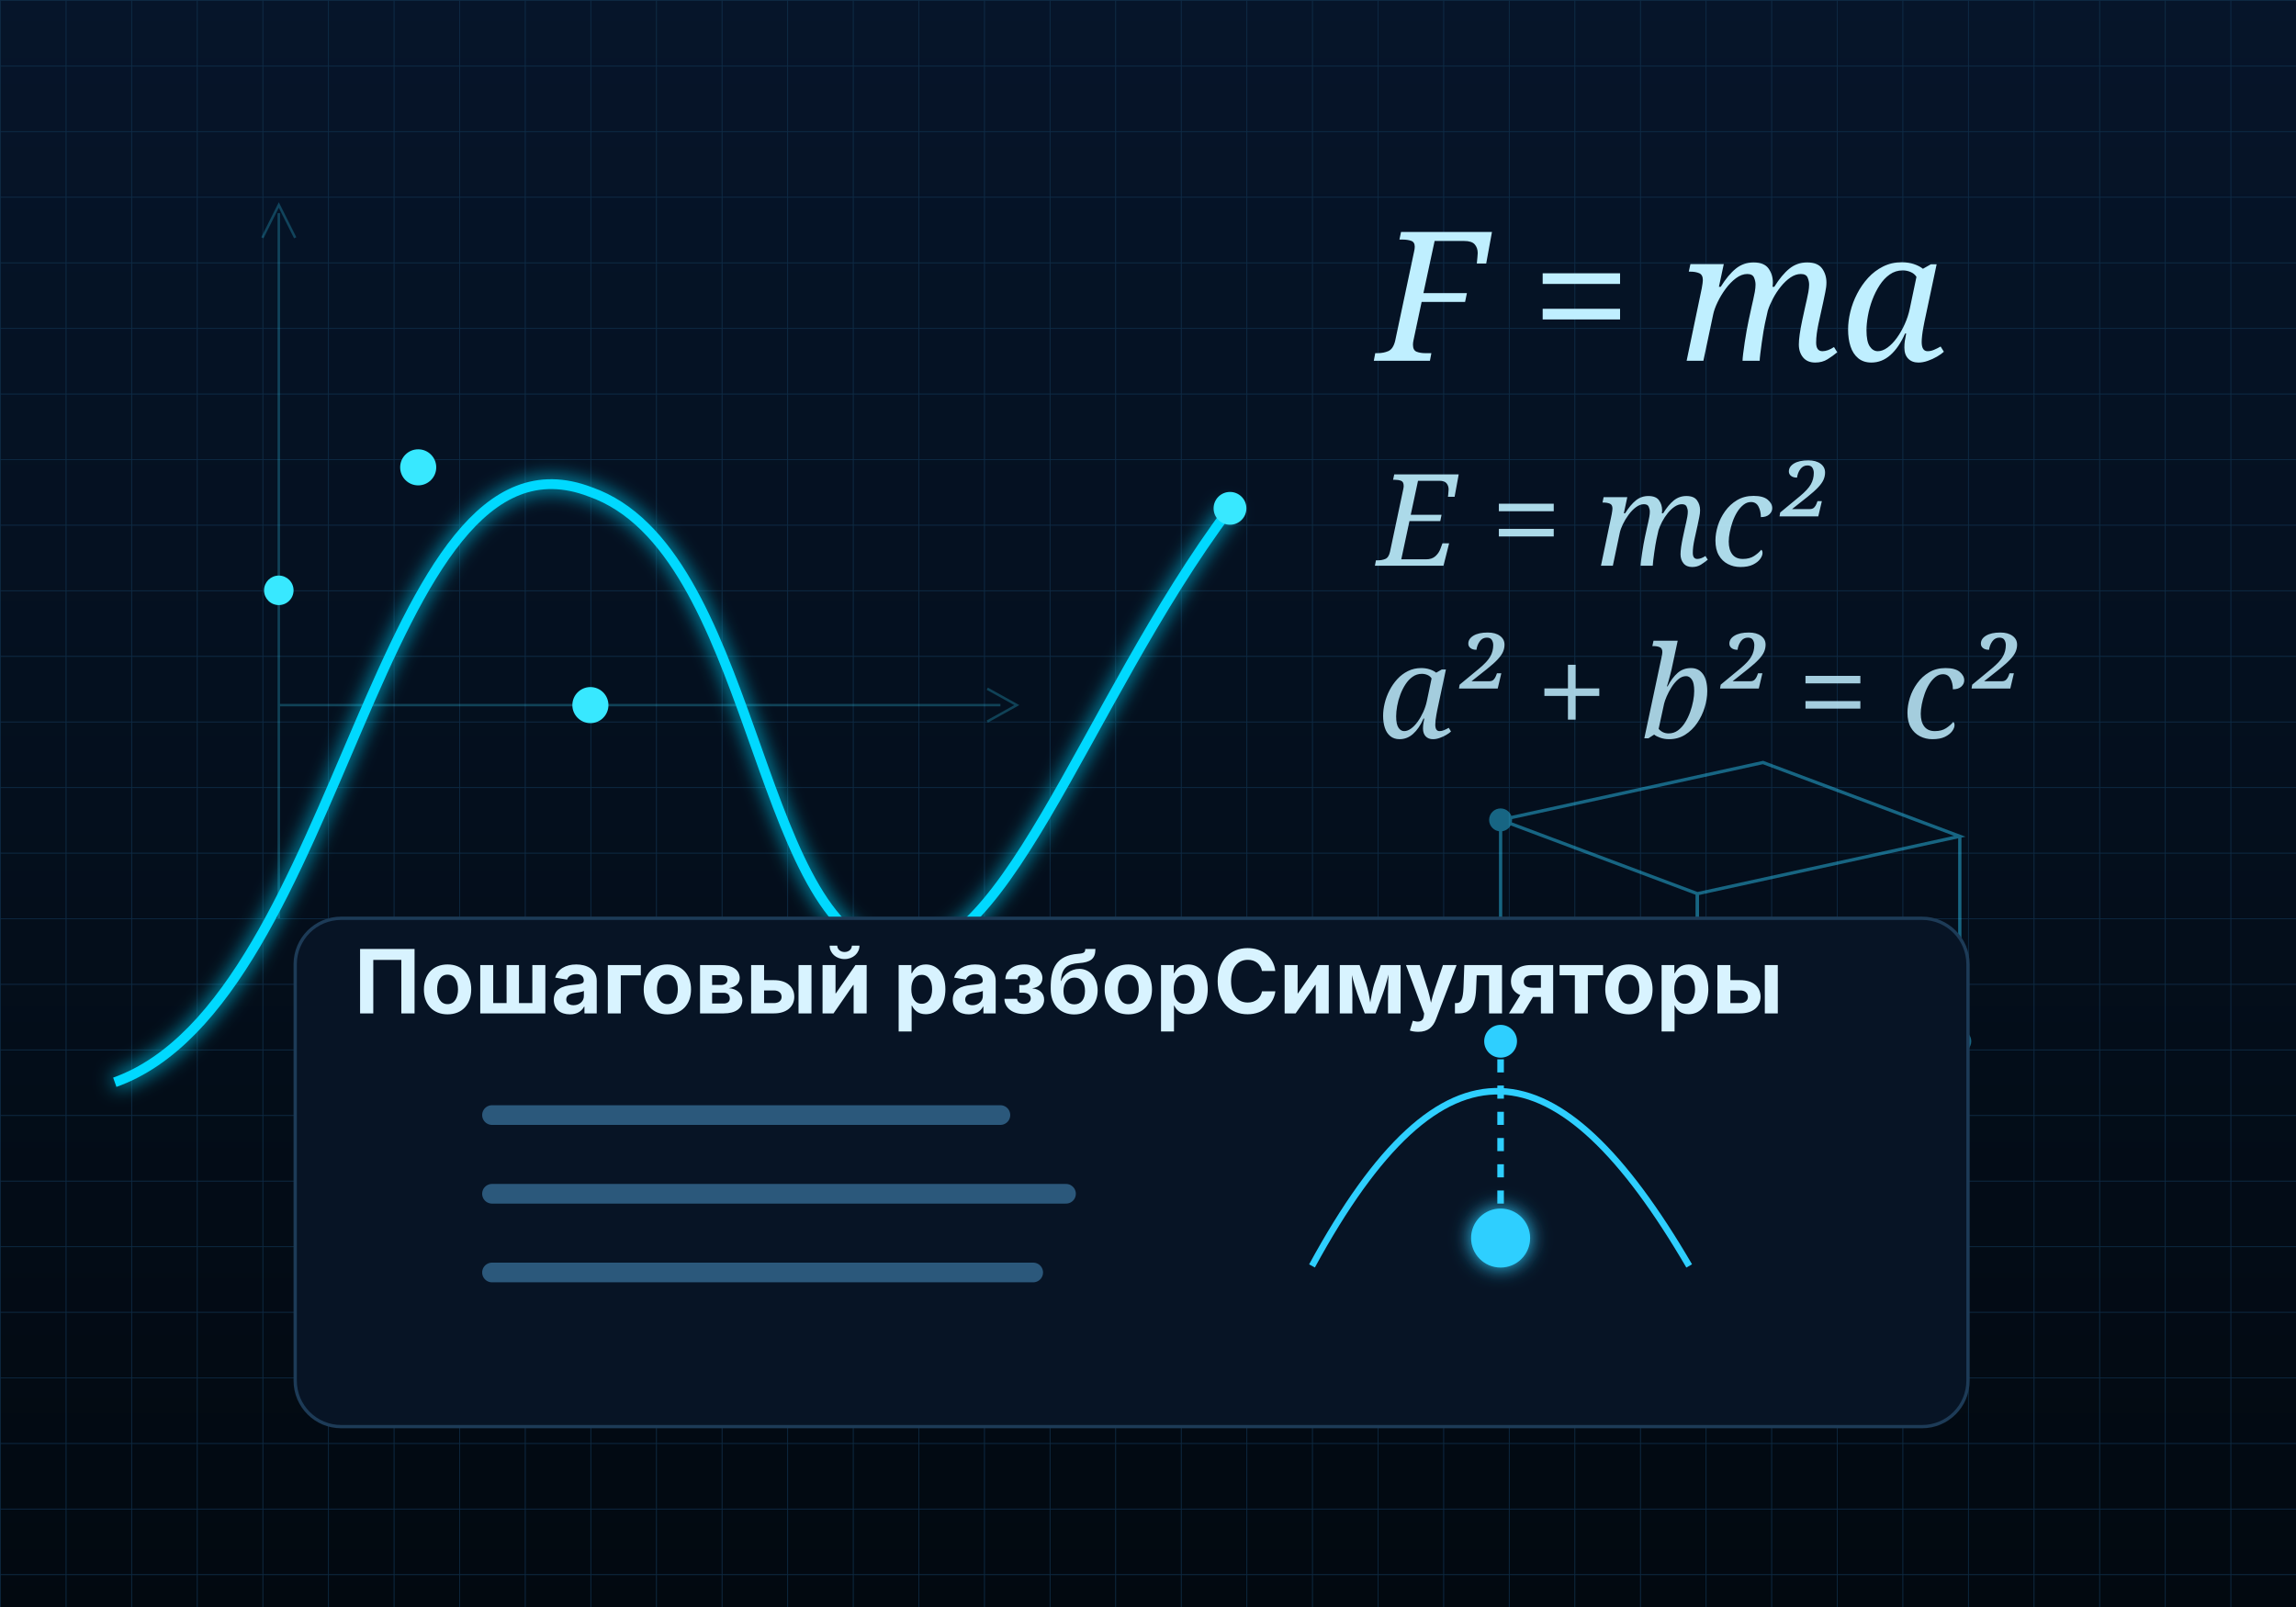
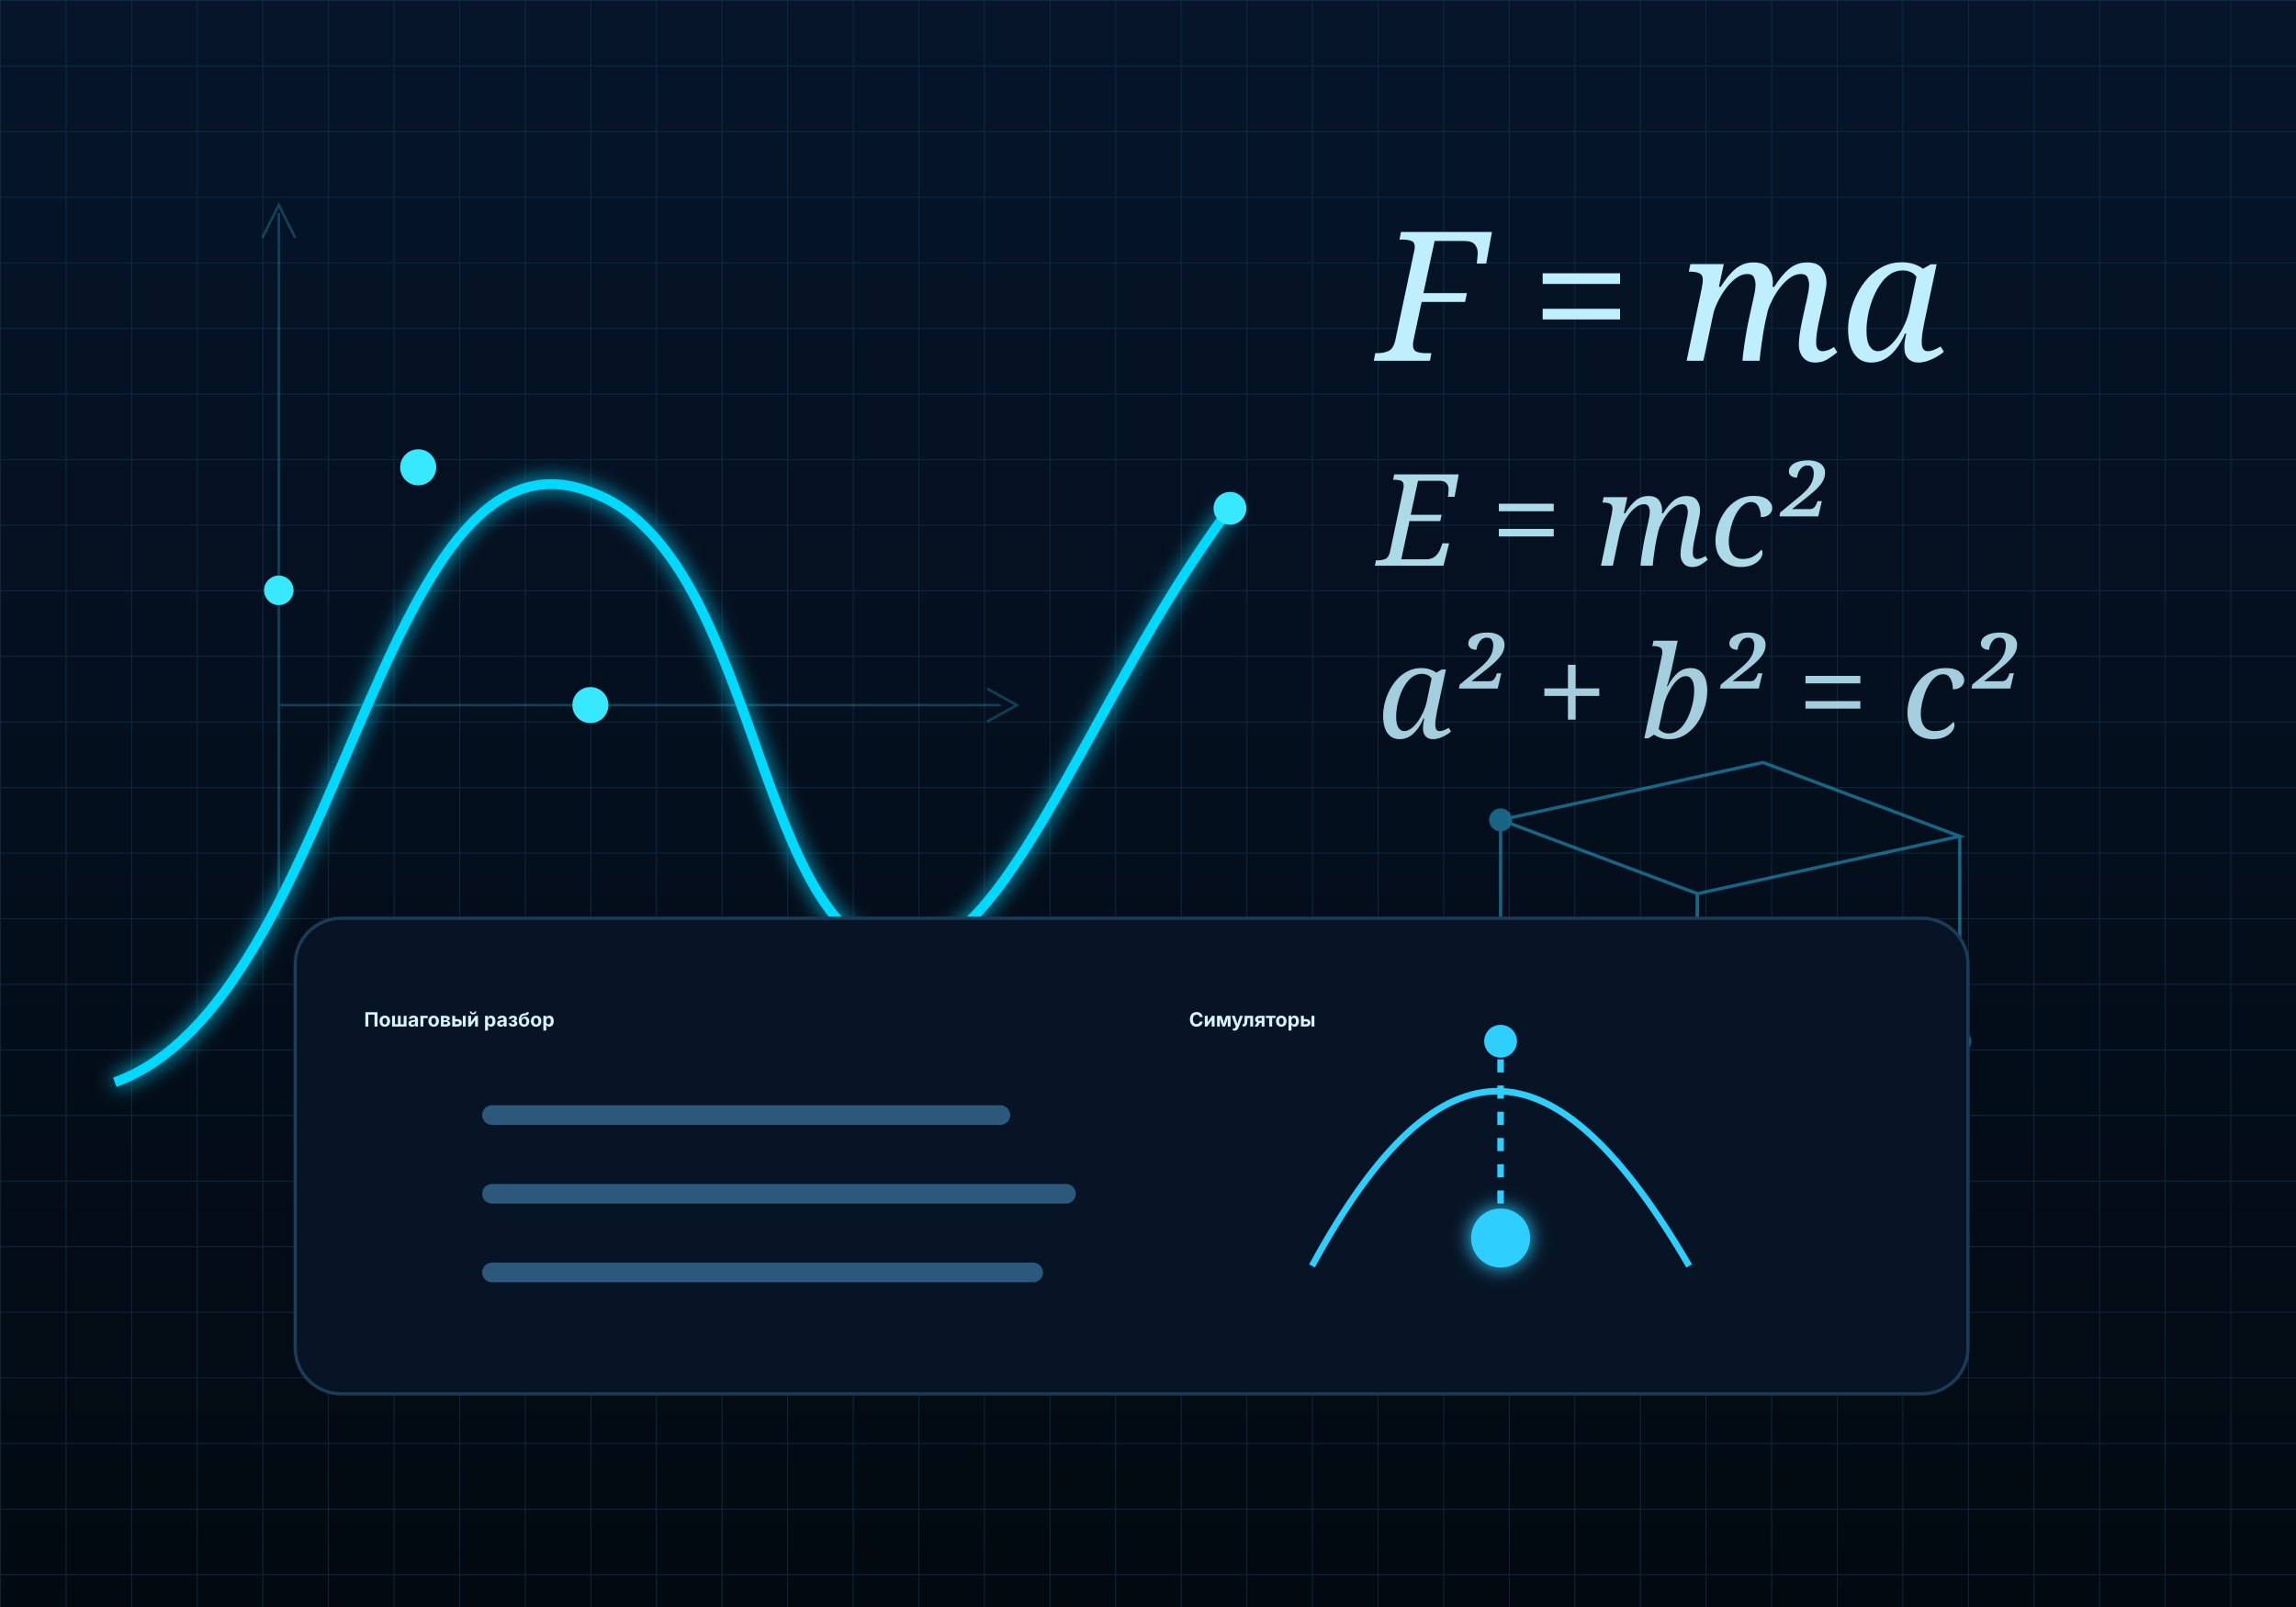
<svg xmlns="http://www.w3.org/2000/svg" width="1400" height="980" viewBox="0 0 1400 980" fill="none">
  <defs>
    <linearGradient id="bg" x1="0" y1="0" x2="0" y2="1">
      <stop offset="0" stop-color="#06152a" />
      <stop offset="1" stop-color="#020910" />
    </linearGradient>
    <filter id="glow" x="-50%" y="-50%" width="200%" height="200%">
      <feGaussianBlur stdDeviation="6" result="blur" />
      <feMerge>
        <feMergeNode in="blur" />
        <feMergeNode in="SourceGraphic" />
      </feMerge>
    </filter>
    <pattern id="grid" width="40" height="40" patternUnits="userSpaceOnUse">
      <path d="M 40 0 L 0 0 0 40" stroke="#10304c" stroke-width="1" />
    </pattern>
  </defs>
  <rect width="1400" height="980" fill="url(#bg)" />
  <rect width="1400" height="980" fill="url(#grid)" opacity="0.8" />
  <g opacity="0.25" stroke="#32d8ff" stroke-width="1.5">
    <line x1="170" y1="130" x2="170" y2="560" />
    <line x1="170" y1="430" x2="610" y2="430" />
    <path d="M602 420L620 430L602 440" />
    <path d="M160 145L170 125L180 145" />
  </g>
  <path d="M70 660 C210 610,230 250,360 300 C460 335,460 560,540 580 C610 600,660 430,750 310" stroke="#00d9ff" stroke-width="6" fill="none" filter="url(#glow)" />
  <circle cx="170" cy="360" r="9" fill="#38e8ff" />
  <circle cx="255" cy="285" r="11" fill="#38e8ff" />
  <circle cx="360" cy="430" r="11" fill="#38e8ff" />
  <circle cx="750" cy="310" r="10" fill="#38e8ff" />
  <g fill="#bfefff" font-family="Georgia, serif" font-style="italic">
    <text x="840" y="220" font-size="110">F = ma</text>
    <text x="840" y="345" font-size="78" opacity="0.9">E = mc²</text>
    <text x="840" y="450" font-size="78" opacity="0.85">a² + b² = c²</text>
  </g>
  <g transform="translate(915 500)" stroke="#2ecfff" stroke-width="2" opacity="0.45">
    <path d="M0 0 L160 -35 L280 10 L120 45 Z" />
    <path d="M0 0 L0 130 L120 170 L120 45" />
    <path d="M120 45 L120 170 L280 135 L280 10" />
    <circle cx="0" cy="0" r="6" fill="#2ecfff" />
    <circle cx="120" cy="85" r="7" fill="#2ecfff" />
    <circle cx="280" cy="135" r="6" fill="#2ecfff" />
  </g>
  <g transform="translate(180 560)">
-     <rect x="0" y="0" width="1020" height="310" rx="28" fill="#071425" stroke="#1d3b57" stroke-width="2" />
-     <text x="36" y="58" fill="#d8f3ff" font-size="54" font-family="Inter, Arial" font-weight="700">Пошаговый разбор</text>
-     <text x="560" y="58" fill="#d8f3ff" font-size="54" font-family="Inter, Arial" font-weight="700">Симуляторы</text>
+     <rect x="0" y="0" width="1020" height="290" rx="28" fill="#071425" stroke="#1d3b57" stroke-width="2" />
+     <text x="42" y="66" fill="#d8f3ff" font-size="12" font-family="Inter, Arial" font-weight="700">Пошаговый разбор</text>
+     <text x="545" y="66" fill="#d8f3ff" font-size="12" font-family="Inter, Arial" font-weight="700">Симуляторы</text>
    <g stroke="#2f5f84" stroke-width="12" stroke-linecap="round" opacity="0.9">
      <line x1="120" y1="120" x2="430" y2="120" />
      <line x1="120" y1="168" x2="470" y2="168" />
      <line x1="120" y1="216" x2="450" y2="216" />
    </g>
    <g stroke="#2ecfff" stroke-width="4" fill="none">
      <path d="M620 212 C700 65,770 75,850 212" />
      <line x1="735" y1="70" x2="735" y2="184" stroke-dasharray="8 8" />
    </g>
    <circle cx="735" cy="75" r="10" fill="#2ecfff" />
    <circle cx="735" cy="195" r="18" fill="#2ecfff" filter="url(#glow)" />
  </g>
</svg>
